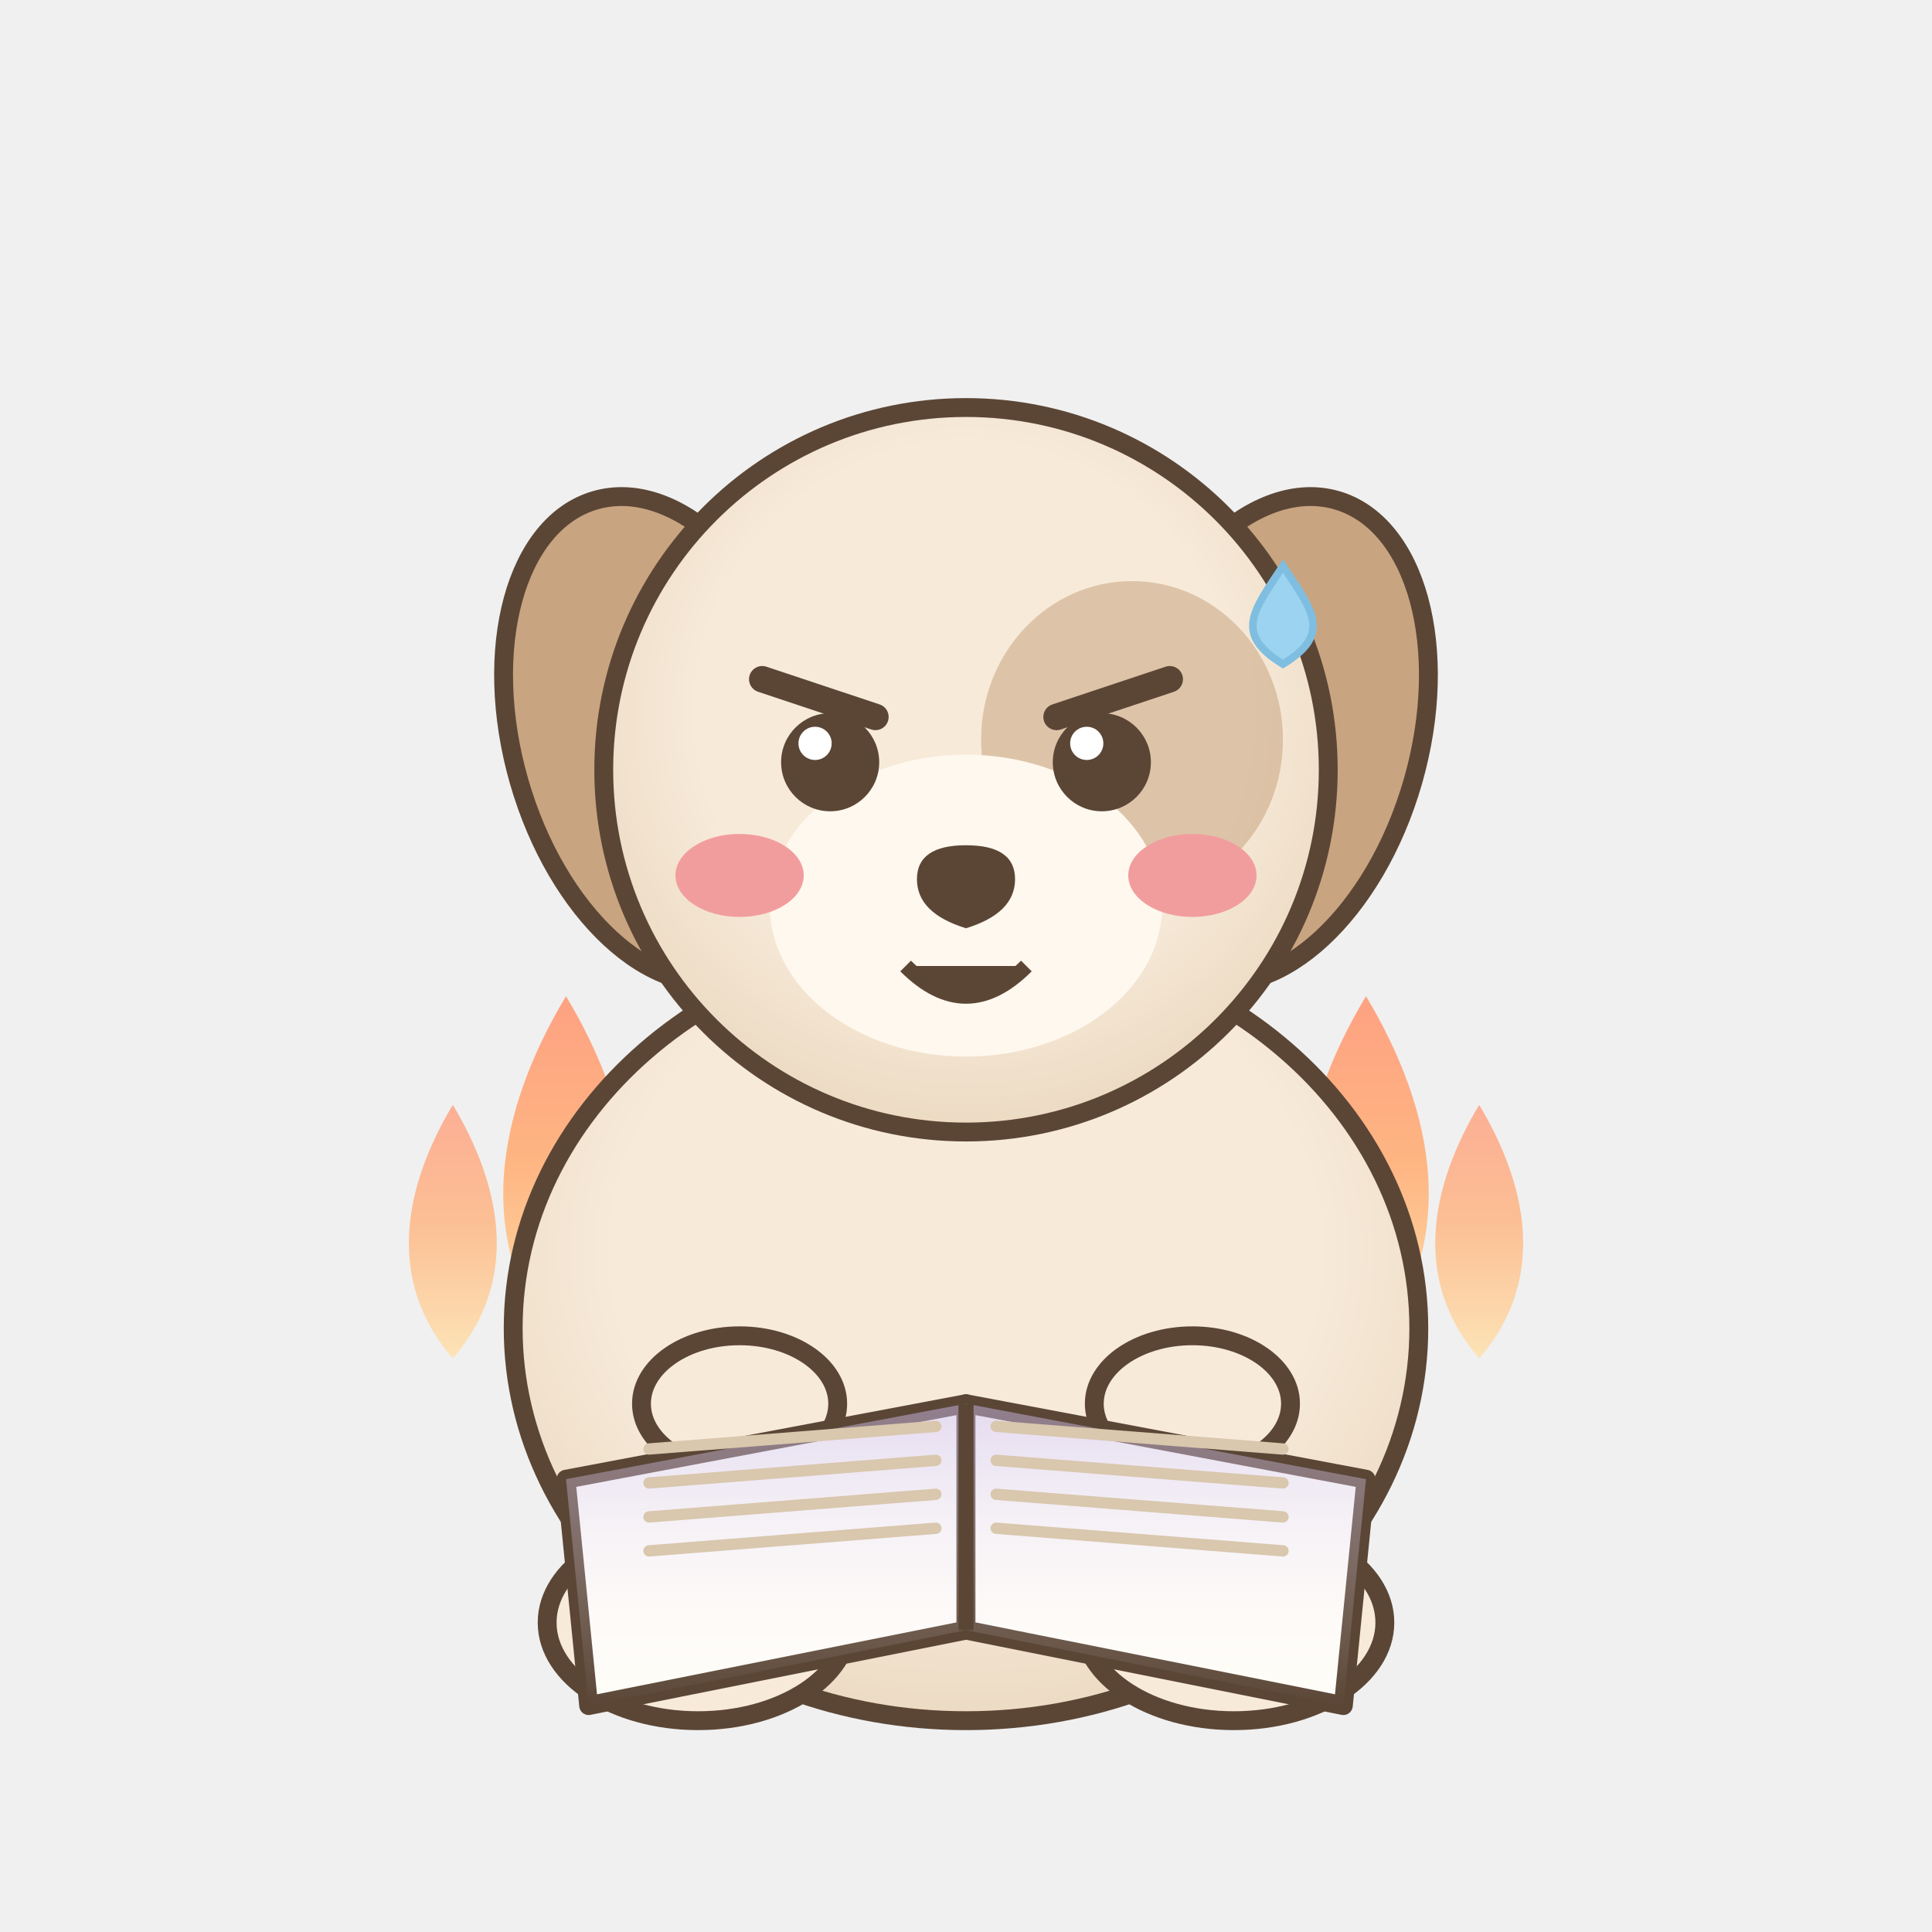
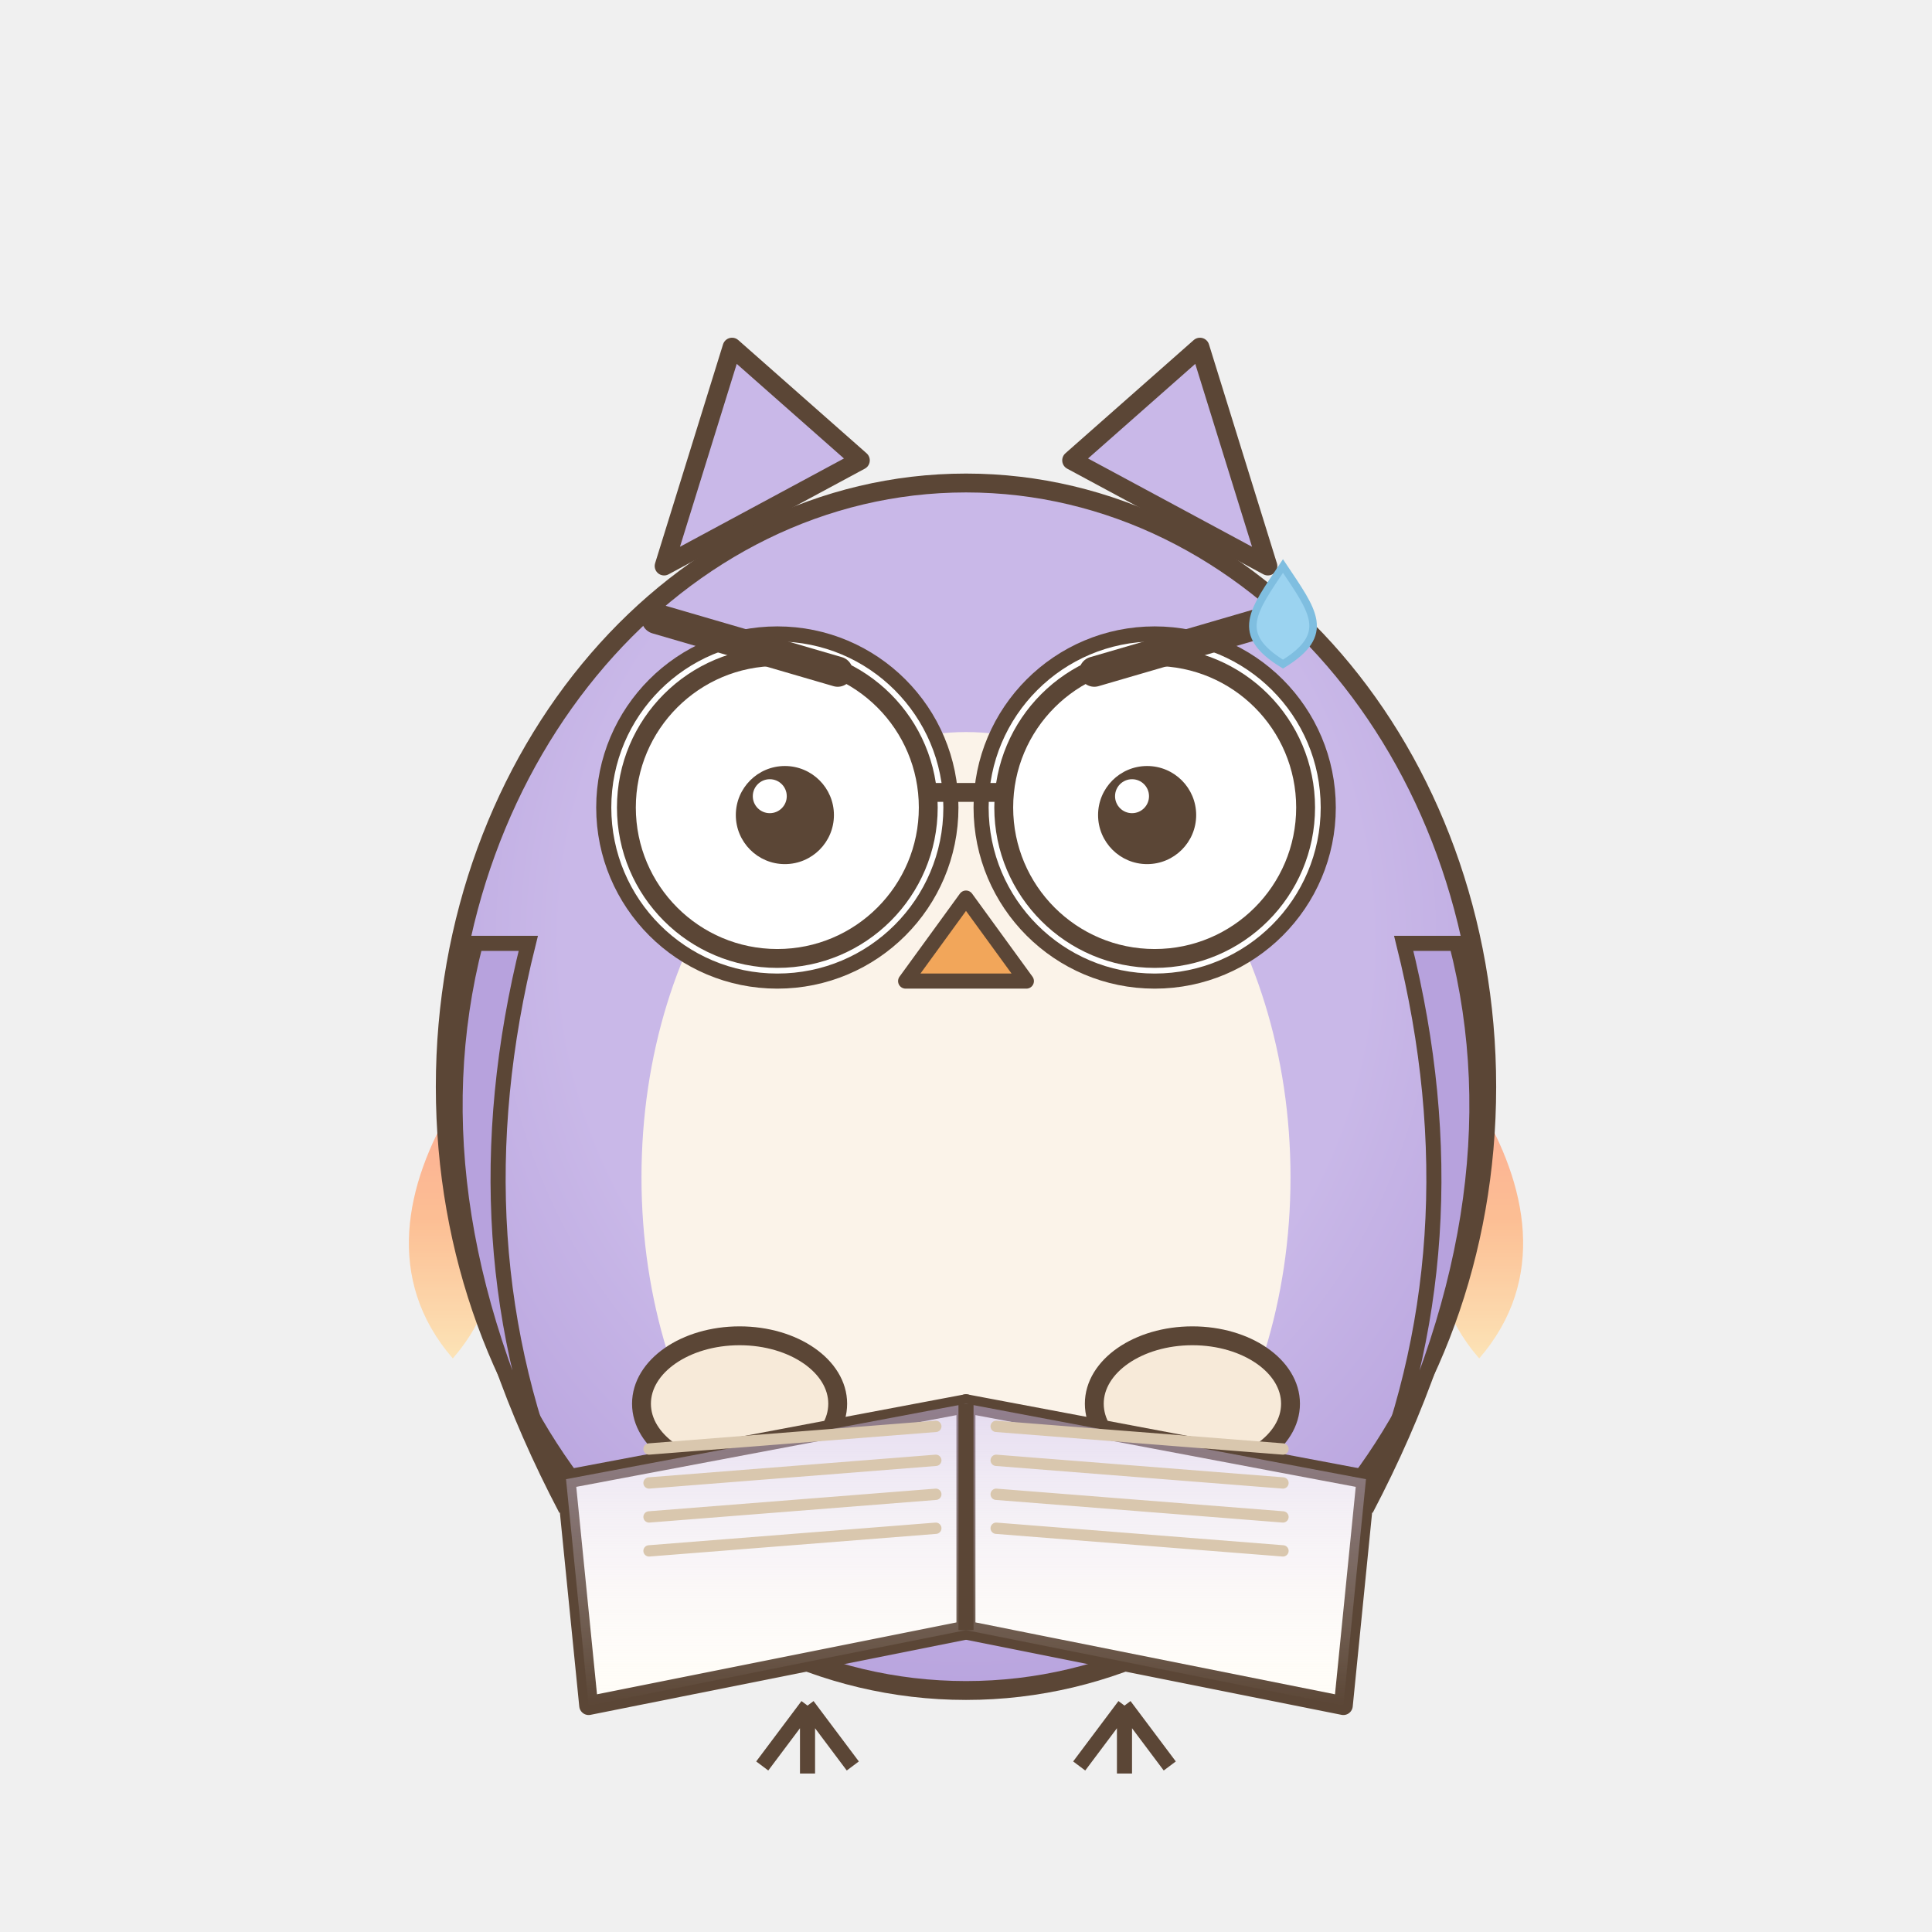
<svg xmlns="http://www.w3.org/2000/svg" viewBox="0 0 512 512" width="512" height="512">
  <defs>
-     <radialGradient id="head" cx="50%" cy="42%" r="62%">
-       <stop offset="60%" stop-color="#F7EAD9" />
-       <stop offset="100%" stop-color="#EAD7BE" />
-     </radialGradient>
-     <radialGradient id="body" cx="50%" cy="40%" r="65%">
-       <stop offset="60%" stop-color="#F7EAD9" />
-       <stop offset="100%" stop-color="#EAD7BE" />
+     <radialGradient id="ob" cx="50%" cy="38%" r="65%">
+       <stop offset="60%" stop-color="#C9B8E8" />
+       <stop offset="100%" stop-color="#B7A2DD" />
    </radialGradient>
    <linearGradient id="flame" x1="0" y1="1" x2="0" y2="0">
      <stop offset="0%" stop-color="#FFE0A8" />
      <stop offset="55%" stop-color="#FFB27D" />
      <stop offset="100%" stop-color="#FF9E7D" />
    </linearGradient>
    <linearGradient id="cover" x1="0" y1="0" x2="0" y2="1">
      <stop offset="0%" stop-color="#C9B8E8" />
      <stop offset="100%" stop-color="#ffffff" stop-opacity="0.0" />
    </linearGradient>
    <filter id="soft" x="-30%" y="-30%" width="160%" height="160%">
      <feGaussianBlur stdDeviation="6" />
    </filter>
  </defs>
  <g>
    <g>
      <path transform="translate(150,360) scale(1.0)" opacity="0.95" fill="url(#flame)" d="M0,0 C-26,-30 -18,-66 0,-96 C18,-66 26,-30 0,0 Z" />
      <path transform="translate(362,360) scale(1.0)" opacity="0.95" fill="url(#flame)" d="M0,0 C-26,-30 -18,-66 0,-96 C18,-66 26,-30 0,0 Z" />
      <path transform="translate(120,360) scale(0.7)" opacity="0.8" fill="url(#flame)" d="M0,0 C-26,-30 -18,-66 0,-96 C18,-66 26,-30 0,0 Z" />
      <path transform="translate(392,360) scale(0.7)" opacity="0.8" fill="url(#flame)" d="M0,0 C-26,-30 -18,-66 0,-96 C18,-66 26,-30 0,0 Z" />
      <path transform="translate(256,360) scale(1.25)" opacity="0.55" fill="url(#flame)" d="M0,0 C-26,-30 -18,-66 0,-96 C18,-66 26,-30 0,0 Z" />
    </g>
  </g>
-   <ellipse cx="256" cy="352" rx="120" ry="104" fill="url(#body)" stroke="#5B4636" stroke-width="5" />
-   <ellipse cx="185" cy="430" rx="40" ry="26" fill="#F7EAD9" stroke="#5B4636" stroke-width="5" />
-   <ellipse cx="327" cy="430" rx="40" ry="26" fill="#F7EAD9" stroke="#5B4636" stroke-width="5" />
-   <ellipse cx="176" cy="196" rx="40" ry="66" fill="#C9A480" stroke="#5B4636" stroke-width="5" transform="rotate(-16 176 196)" />
-   <ellipse cx="336" cy="196" rx="40" ry="66" fill="#C9A480" stroke="#5B4636" stroke-width="5" transform="rotate(16 336 196)" />
-   <circle cx="256" cy="204" r="96" fill="url(#head)" stroke="#5B4636" stroke-width="5" />
-   <ellipse cx="300" cy="196" rx="40" ry="42" fill="#C9A480" opacity="0.55" />
-   <ellipse cx="256" cy="240" rx="52" ry="40" fill="#FFF8EE" />
-   <ellipse cx="196" cy="232" rx="17" ry="11" fill="#F29D9D" />
-   <ellipse cx="316" cy="232" rx="17" ry="11" fill="#F29D9D" />
-   <path d="M256,224 q-13,0 -13,9 q0,9 13,13 q13,-4 13,-13 q0,-9 -13,-9 Z" fill="#5B4636" />
-   <path d="M202,180 l30,10" stroke="#5B4636" stroke-width="7" stroke-linecap="round" />
-   <path d="M310,180 l-30,10" stroke="#5B4636" stroke-width="7" stroke-linecap="round" />
-   <circle cx="220" cy="202" r="13" fill="#5B4636" />
-   <circle cx="216" cy="197" r="4.4" fill="#fff" />
-   <circle cx="292" cy="202" r="13" fill="#5B4636" />
-   <circle cx="288" cy="197" r="4.4" fill="#fff" />
-   <path d="M240,256 q16,16 32,0" fill="#5B4636" stroke="#5B4636" stroke-width="4" />
+   <g stroke="#5B4636" stroke-width="4" fill="#F2A65A">
+     <path d="M214,452 l-12,16 M214,452 l0,18 M214,452 l12,16" />
+     <path d="M298,452 l-12,16 M298,452 l0,18 M298,452 l12,16" />
+   </g>
+   <path d="M176,150 l18,-58 l34,30 Z" fill="#C9B8E8" stroke="#5B4636" stroke-width="5" stroke-linejoin="round" />
+   <path d="M336,150 l-18,-58 l-34,30 Z" fill="#C9B8E8" stroke="#5B4636" stroke-width="5" stroke-linejoin="round" />
+   <ellipse cx="256" cy="288" rx="138" ry="160" fill="url(#ob)" stroke="#5B4636" stroke-width="5" />
+   <path d="M126,250 q-18,70 24,150 q-30,-70 -10,-150 Z" fill="#B7A2DD" stroke="#5B4636" stroke-width="4" />
+   <path d="M386,250 q18,70 -24,150 q30,-70 10,-150 Z" fill="#B7A2DD" stroke="#5B4636" stroke-width="4" />
+   <ellipse cx="256" cy="312" rx="86" ry="118" fill="#FBF3E9" />
+   <circle cx="206" cy="214" r="46" fill="#fff" stroke="#5B4636" stroke-width="4" />
+   <circle cx="306" cy="214" r="46" fill="#fff" stroke="#5B4636" stroke-width="4" />
+   <circle cx="208" cy="216" r="13" fill="#5B4636" />
+   <circle cx="204" cy="211" r="4.5" fill="#fff" />
+   <circle cx="304" cy="216" r="13" fill="#5B4636" />
+   <circle cx="300" cy="211" r="4.5" fill="#fff" />
+   <g fill="none" stroke="#5B4636" stroke-width="5">
+     <circle cx="206" cy="214" r="40" />
+     <circle cx="306" cy="214" r="40" />
+     <line x1="246" y1="210" x2="266" y2="210" />
+   </g>
+   <path d="M256,238 l-16,22 l32,0 Z" fill="#F2A65A" stroke="#5B4636" stroke-width="4" stroke-linejoin="round" />
+   <path d="M174,164 l48,14" stroke="#5B4636" stroke-width="8" stroke-linecap="round" />
+   <path d="M338,164 l-48,14" stroke="#5B4636" stroke-width="8" stroke-linecap="round" />
  <ellipse cx="196" cy="372" rx="26" ry="18" fill="#F7EAD9" stroke="#5B4636" stroke-width="5" />
  <ellipse cx="316" cy="372" rx="26" ry="18" fill="#F7EAD9" stroke="#5B4636" stroke-width="5" />
  <path d="M150,392 L256,372 L256,432 L156,452 Z" fill="#FFFDF8" stroke="#5B4636" stroke-width="5" stroke-linejoin="round" />
  <path d="M362,392 L256,372 L256,432 L356,452 Z" fill="#FFFDF8" stroke="#5B4636" stroke-width="5" stroke-linejoin="round" />
  <path d="M150,392 L256,372 L256,432 L156,452 Z M362,392 L256,372 L256,432 L356,452 Z" fill="url(#cover)" opacity="0.5" />
  <line x1="172" y1="384" x2="248" y2="378" stroke="#D9C7AE" stroke-width="3" stroke-linecap="round" />
  <line x1="264" y1="378" x2="340" y2="384" stroke="#D9C7AE" stroke-width="3" stroke-linecap="round" />
  <line x1="172" y1="393" x2="248" y2="387" stroke="#D9C7AE" stroke-width="3" stroke-linecap="round" />
  <line x1="264" y1="387" x2="340" y2="393" stroke="#D9C7AE" stroke-width="3" stroke-linecap="round" />
  <line x1="172" y1="402" x2="248" y2="396" stroke="#D9C7AE" stroke-width="3" stroke-linecap="round" />
  <line x1="264" y1="396" x2="340" y2="402" stroke="#D9C7AE" stroke-width="3" stroke-linecap="round" />
  <line x1="172" y1="411" x2="248" y2="405" stroke="#D9C7AE" stroke-width="3" stroke-linecap="round" />
  <line x1="264" y1="405" x2="340" y2="411" stroke="#D9C7AE" stroke-width="3" stroke-linecap="round" />
  <line x1="256" y1="372" x2="256" y2="432" stroke="#5B4636" stroke-width="4" />
  <g>
    <path transform="translate(340,150)" fill="#9BD3F0" stroke="#7FBEE0" stroke-width="2" d="M0,0 C8,12 13,18 0,26 C-13,18 -8,12 0,0 Z" />
  </g>
</svg>
